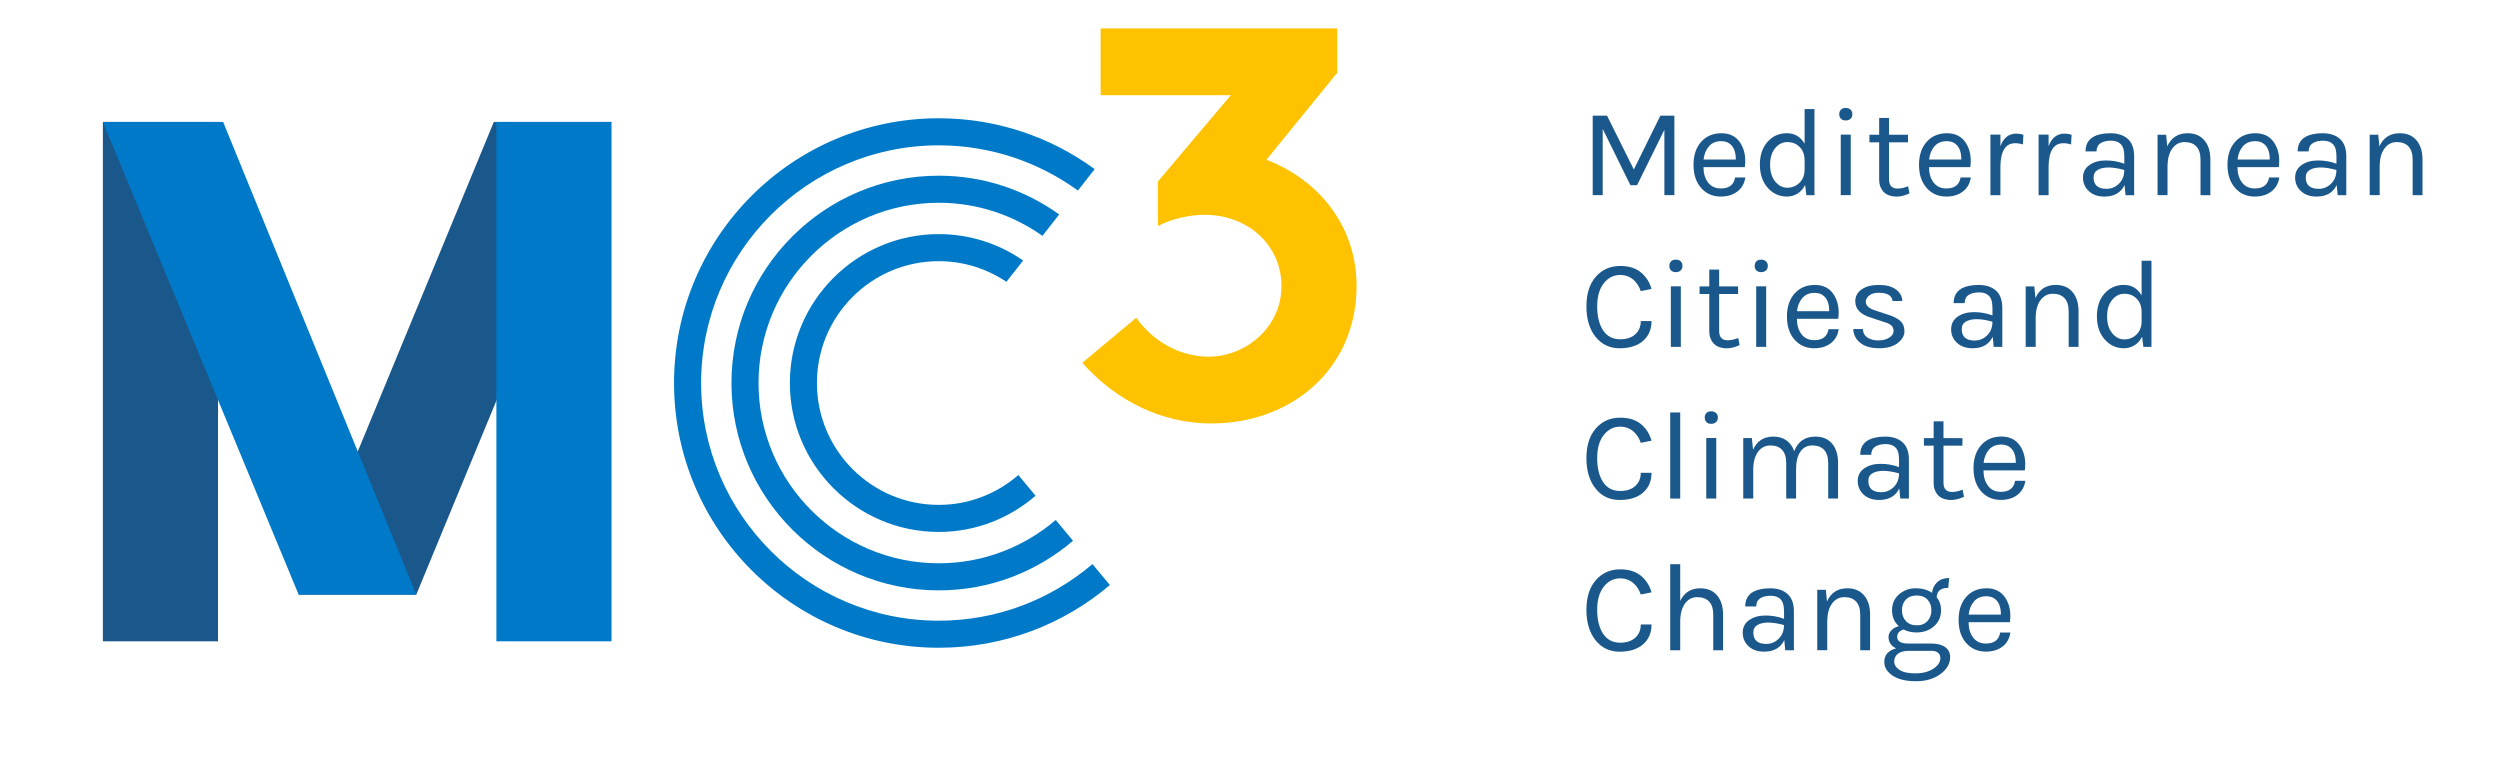
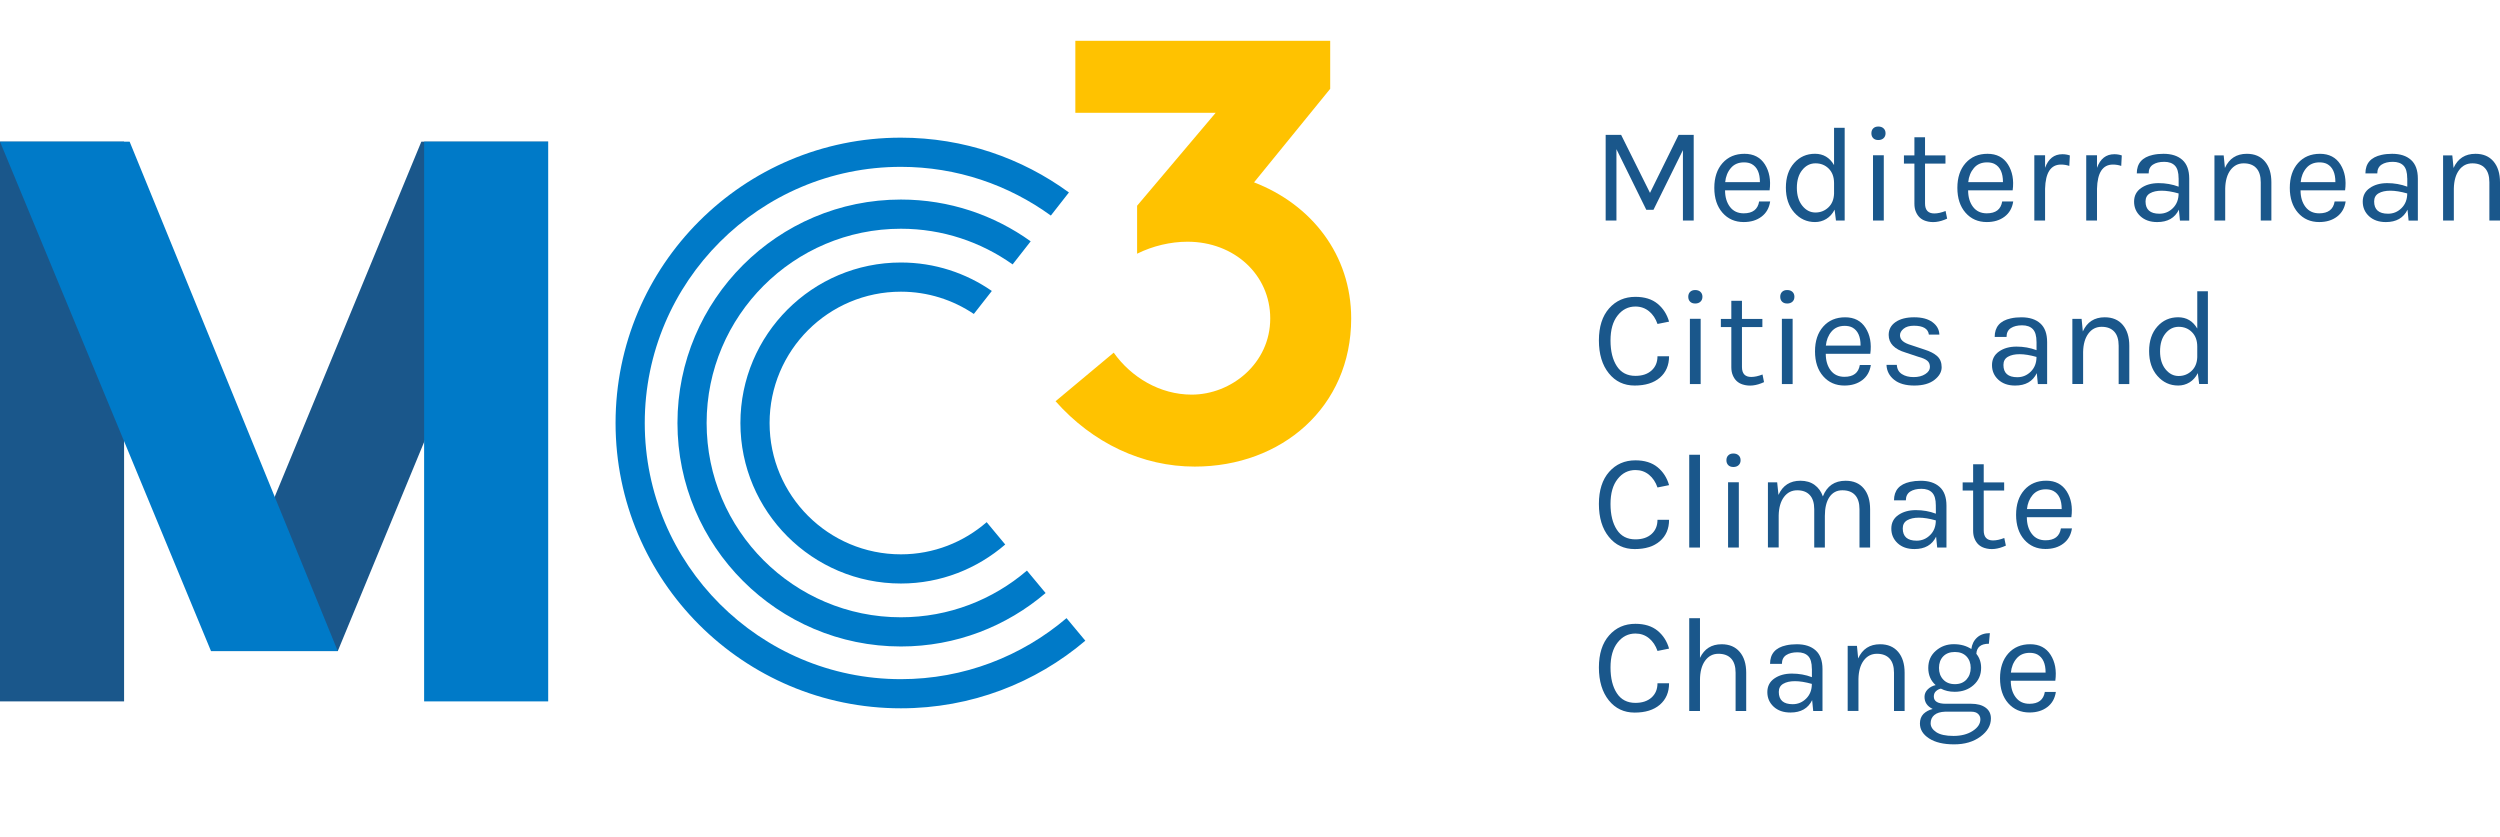
- <svg xmlns="http://www.w3.org/2000/svg" version="1.1" id="Layer_1" x="0px" y="0px" width="264px" height="82px" viewBox="9.5 1 264 82" enable-background="new 9.5 1 264 82" xml:space="preserve">
-   <path fill="none" d="M117.037,51.163c-2.254,1.955-5.183,3.152-8.401,3.152c-7.106,0-12.868-5.762-12.868-12.867  c0-7.107,5.762-12.868,12.868-12.868c2.648,0,5.1,0.809,7.144,2.182l9.318-11.904c-4.618-3.371-10.306-5.369-16.462-5.369  c-15.44,0-27.958,12.517-27.958,27.958c0,15.44,12.518,27.956,27.958,27.956c6.889,0,13.195-2.49,18.069-6.623L117.037,51.163z" />
-   <polygon fill="#1A578B" points="61.648,13.878 74.076,13.878 53.458,63.794 41.037,63.794 " />
-   <rect x="61.919" y="13.878" fill="#007AC8" width="12.157" height="54.844" />
-   <rect x="20.364" y="13.878" fill="#1A578B" width="12.158" height="54.844" />
+ <svg xmlns="http://www.w3.org/2000/svg" version="1.1" id="Layer_1" x="0px" y="0px" width="244.953px" height="82px" viewBox="19.047 0 244.953 82" enable-background="new 19.047 0 244.953 82" xml:space="preserve">
+   <path fill="none" d="M115.721,51.163c-2.254,1.955-5.183,3.151-8.401,3.151c-7.106,0-12.868-5.762-12.868-12.866  c0-7.107,5.762-12.868,12.868-12.868c2.648,0,5.1,0.809,7.144,2.182l9.318-11.904c-4.618-3.371-10.306-5.369-16.462-5.369  c-15.44,0-27.958,12.517-27.958,27.958c0,15.44,12.518,27.956,27.958,27.956c6.889,0,13.195-2.489,18.069-6.623L115.721,51.163z" />
+   <polygon fill="#1A578B" points="60.332,13.878 72.76,13.878 52.142,63.794 39.721,63.794 " />
+   <rect x="60.603" y="13.878" fill="#007AC8" width="12.157" height="54.845" />
+   <rect x="19.047" y="13.878" fill="#1A578B" width="12.158" height="54.845" />
  <g>
-     <polygon fill="#007AC8" points="33.063,13.878 20.364,13.878 41.037,63.794 53.458,63.794  " />
+     <polygon fill="#007AC8" points="31.747,13.878 19.047,13.878 39.721,63.794 52.142,63.794  " />
  </g>
  <g>
    <g>
-       <path fill="#1A578B" d="M179.202,13.213l2.83,5.687l2.803-5.687h1.479v8.396h-1.055v-6.901l-2.884,5.846h-0.706l-2.924-5.94v6.995    h-1.055v-8.396H179.202z" />
-       <path fill="#1A578B" d="M191.216,20.902c0.88,0,1.384-0.386,1.509-1.161h1.082c-0.098,0.641-0.38,1.136-0.848,1.488    c-0.466,0.352-1.047,0.528-1.742,0.528c-0.854,0-1.548-0.304-2.083-0.914c-0.532-0.61-0.8-1.422-0.8-2.437    c0-1.014,0.27-1.823,0.807-2.429c0.539-0.605,1.256-0.907,2.149-0.907s1.562,0.347,2.002,1.04c0.438,0.695,0.593,1.541,0.46,2.537    h-4.365c0,0.659,0.161,1.199,0.48,1.622C190.188,20.69,190.637,20.902,191.216,20.902z M191.99,16.069    c-0.205-0.106-0.456-0.16-0.747-0.16c-0.545,0-0.976,0.185-1.289,0.555c-0.315,0.369-0.501,0.83-0.556,1.381h3.404    C192.805,16.956,192.532,16.363,191.99,16.069z" />
-       <path fill="#1A578B" d="M200.066,16.177V12.52h1.041v9.09h-0.854l-0.134-1.068c-0.203,0.4-0.475,0.702-0.812,0.909    c-0.34,0.205-0.707,0.306-1.106,0.306c-0.812,0-1.488-0.312-2.037-0.935c-0.547-0.622-0.82-1.435-0.82-2.437    c0-1.001,0.271-1.804,0.808-2.41c0.541-0.605,1.222-0.907,2.045-0.907C199.014,15.069,199.639,15.437,200.066,16.177z     M198.251,16.003c-0.517,0-0.95,0.217-1.302,0.654c-0.352,0.436-0.528,1.018-0.528,1.748s0.179,1.315,0.535,1.756    c0.354,0.439,0.783,0.661,1.28,0.661c0.498,0,0.925-0.167,1.275-0.501c0.352-0.333,0.534-0.781,0.555-1.341v-1.041    c0-0.596-0.174-1.068-0.521-1.416C199.199,16.177,198.768,16.003,198.251,16.003z" />
-       <path fill="#1A578B" d="M204.404,13.721c-0.213,0-0.379-0.06-0.5-0.181c-0.121-0.12-0.18-0.28-0.18-0.481    c0-0.2,0.059-0.36,0.18-0.48s0.287-0.181,0.5-0.181c0.215,0,0.385,0.061,0.514,0.181c0.129,0.121,0.193,0.28,0.193,0.48    c0,0.201-0.064,0.362-0.193,0.481S204.618,13.721,204.404,13.721z M203.883,15.215h1.057v6.394h-1.057V15.215z" />
-       <path fill="#1A578B" d="M211.146,21.422c-0.768,0.356-1.465,0.432-2.099,0.227c-0.452-0.142-0.774-0.44-0.961-0.895    c-0.099-0.223-0.146-0.49-0.146-0.801v-3.925h-1.027v-0.801h1.027v-1.775h1.041v1.775h2.002v0.801h-2.002v3.911    c0,0.65,0.303,0.975,0.908,0.975c0.327,0,0.696-0.08,1.105-0.241L211.146,21.422z" />
-       <path fill="#1A578B" d="M215.029,20.902c0.882,0,1.385-0.386,1.51-1.161h1.082c-0.098,0.641-0.38,1.136-0.848,1.488    c-0.467,0.352-1.049,0.528-1.741,0.528c-0.854,0-1.55-0.304-2.083-0.914c-0.534-0.61-0.801-1.422-0.801-2.437    c0-1.014,0.27-1.823,0.808-2.429c0.539-0.605,1.254-0.907,2.149-0.907c0.893,0,1.562,0.347,2,1.04    c0.439,0.695,0.595,1.541,0.461,2.537h-4.364c0,0.659,0.159,1.199,0.479,1.622C214.002,20.69,214.452,20.902,215.029,20.902z     M215.805,16.069c-0.203-0.106-0.455-0.16-0.746-0.16c-0.545,0-0.975,0.185-1.289,0.555c-0.314,0.369-0.502,0.83-0.555,1.381    h3.402C216.617,16.956,216.348,16.363,215.805,16.069z" />
-       <path fill="#1A578B" d="M222.305,16.124c-1.005,0-1.522,0.792-1.562,2.375v3.111h-1.054v-6.394h1.054v1.229    c0.321-0.89,0.887-1.335,1.694-1.335c0.261,0,0.504,0.04,0.734,0.12l-0.053,1.027C222.854,16.167,222.582,16.124,222.305,16.124z" />
-       <path fill="#1A578B" d="M227.393,16.124c-1.006,0-1.523,0.792-1.562,2.375v3.111h-1.055v-6.394h1.055v1.229    c0.32-0.89,0.888-1.335,1.695-1.335c0.26,0,0.502,0.04,0.734,0.12l-0.054,1.027C227.939,16.167,227.667,16.124,227.393,16.124z" />
-       <path fill="#1A578B" d="M233.825,17.472c0-0.579-0.121-0.992-0.361-1.242c-0.239-0.249-0.589-0.374-1.047-0.374    c-0.459,0-0.828,0.091-1.106,0.274c-0.281,0.183-0.42,0.47-0.42,0.861h-1.162c0-0.979,0.523-1.584,1.574-1.815    c0.318-0.072,0.666-0.106,1.04-0.106c0.792,0,1.41,0.2,1.855,0.601c0.444,0.401,0.668,1.01,0.668,1.829v4.112h-0.908l-0.106-1.068    c-0.393,0.811-1.1,1.215-2.123,1.215c-0.686,0-1.232-0.192-1.646-0.573c-0.415-0.382-0.62-0.859-0.62-1.429    c0-0.569,0.228-1.014,0.688-1.334c0.459-0.32,1.029-0.48,1.716-0.48c0.685,0,1.339,0.116,1.961,0.347v-0.818H233.825    L233.825,17.472z M233.825,18.953c-0.634-0.178-1.183-0.268-1.655-0.268c-0.472,0-0.854,0.084-1.146,0.253    c-0.291,0.169-0.44,0.436-0.44,0.801c0,0.801,0.455,1.201,1.36,1.201c0.517,0,0.959-0.185,1.328-0.554    C233.641,20.019,233.825,19.54,233.825,18.953z" />
-       <path fill="#1A578B" d="M238.363,16.457c0.419-0.925,1.136-1.387,2.148-1.387c0.758,0,1.346,0.249,1.77,0.748    c0.423,0.499,0.634,1.179,0.634,2.042v3.75h-1.041v-3.75c0-0.615-0.146-1.078-0.435-1.389c-0.289-0.312-0.698-0.467-1.232-0.467    s-0.966,0.217-1.295,0.654c-0.329,0.436-0.503,1.04-0.521,1.815v3.136h-1.054v-6.381h0.906L238.363,16.457z" />
-       <path fill="#1A578B" d="M247.604,20.902c0.881,0,1.383-0.386,1.51-1.161h1.08c-0.098,0.641-0.381,1.136-0.848,1.488    s-1.047,0.528-1.742,0.528c-0.854,0-1.549-0.304-2.082-0.914c-0.533-0.61-0.801-1.422-0.801-2.437    c0-1.014,0.271-1.823,0.807-2.429c0.541-0.605,1.256-0.907,2.149-0.907s1.562,0.347,2.003,1.04    c0.438,0.695,0.592,1.541,0.459,2.537h-4.365c0,0.659,0.16,1.199,0.481,1.622C246.573,20.69,247.023,20.902,247.604,20.902z     M248.377,16.069c-0.205-0.106-0.455-0.16-0.748-0.16c-0.544,0-0.975,0.185-1.288,0.555c-0.315,0.369-0.502,0.83-0.554,1.381h3.4    C249.189,16.956,248.918,16.363,248.377,16.069z" />
-       <path fill="#1A578B" d="M256.227,17.472c0-0.579-0.121-0.992-0.361-1.242c-0.239-0.249-0.588-0.374-1.047-0.374    s-0.826,0.091-1.106,0.274c-0.278,0.183-0.421,0.47-0.421,0.861h-1.162c0-0.979,0.525-1.584,1.576-1.815    c0.316-0.072,0.666-0.106,1.039-0.106c0.794,0,1.41,0.2,1.855,0.601c0.445,0.401,0.668,1.01,0.668,1.829v4.112h-0.908    l-0.105-1.068c-0.395,0.811-1.102,1.215-2.122,1.215c-0.688,0-1.233-0.192-1.649-0.573c-0.412-0.382-0.618-0.859-0.618-1.429    c0-0.569,0.228-1.014,0.688-1.334c0.459-0.32,1.028-0.48,1.715-0.48s1.338,0.116,1.961,0.347v-0.818H256.227z M256.227,18.953    c-0.633-0.178-1.184-0.268-1.656-0.268c-0.471,0-0.854,0.084-1.146,0.253s-0.44,0.436-0.44,0.801c0,0.801,0.455,1.201,1.363,1.201    c0.514,0,0.957-0.185,1.326-0.554C256.041,20.019,256.227,19.54,256.227,18.953z" />
-       <path fill="#1A578B" d="M260.766,16.457c0.418-0.925,1.135-1.387,2.148-1.387c0.757,0,1.345,0.249,1.768,0.748    c0.422,0.499,0.635,1.179,0.635,2.042v3.75h-1.041v-3.75c0-0.615-0.145-1.078-0.434-1.389c-0.289-0.312-0.699-0.467-1.232-0.467    c-0.534,0-0.969,0.217-1.295,0.654c-0.33,0.436-0.504,1.04-0.521,1.815v3.136h-1.054v-6.381h0.904L260.766,16.457z" />
+       <path fill="#1A578B" d="M177.886,13.213l2.83,5.687l2.803-5.687h1.479v8.396h-1.056v-6.901l-2.884,5.846h-0.706l-2.924-5.94v6.995    h-1.056v-8.396H177.886z" />
+       <path fill="#1A578B" d="M189.899,20.902c0.88,0,1.384-0.386,1.509-1.161h1.082c-0.098,0.641-0.38,1.136-0.848,1.488    c-0.466,0.352-1.047,0.528-1.742,0.528c-0.854,0-1.548-0.304-2.083-0.914c-0.532-0.61-0.8-1.422-0.8-2.437    c0-1.014,0.27-1.823,0.807-2.429c0.539-0.605,1.256-0.907,2.149-0.907s1.562,0.347,2.002,1.04c0.438,0.695,0.593,1.541,0.46,2.537    h-4.365c0,0.659,0.161,1.199,0.48,1.622C188.871,20.69,189.32,20.902,189.899,20.902z M190.674,16.069    c-0.205-0.106-0.456-0.16-0.747-0.16c-0.545,0-0.976,0.185-1.289,0.555c-0.315,0.369-0.501,0.83-0.556,1.381h3.404    C191.488,16.956,191.216,16.363,190.674,16.069z" />
+       <path fill="#1A578B" d="M198.75,16.177V12.52h1.041v9.09h-0.854l-0.134-1.068c-0.203,0.4-0.475,0.702-0.812,0.909    c-0.34,0.205-0.707,0.306-1.105,0.306c-0.812,0-1.488-0.312-2.037-0.935c-0.547-0.622-0.82-1.435-0.82-2.438    c0-1.001,0.271-1.804,0.809-2.41c0.541-0.605,1.222-0.907,2.045-0.907C197.697,15.069,198.322,15.437,198.75,16.177z     M196.935,16.003c-0.517,0-0.95,0.217-1.302,0.654c-0.352,0.436-0.528,1.018-0.528,1.748c0,0.729,0.179,1.314,0.535,1.756    c0.354,0.439,0.783,0.661,1.28,0.661c0.498,0,0.925-0.167,1.275-0.501c0.352-0.333,0.533-0.781,0.555-1.341v-1.041    c0-0.596-0.174-1.068-0.521-1.416C197.883,16.177,197.451,16.003,196.935,16.003z" />
+       <path fill="#1A578B" d="M203.088,13.721c-0.213,0-0.379-0.06-0.5-0.181c-0.121-0.12-0.18-0.28-0.18-0.481    c0-0.2,0.059-0.36,0.18-0.48s0.287-0.181,0.5-0.181c0.215,0,0.385,0.061,0.514,0.181c0.129,0.121,0.193,0.28,0.193,0.48    c0,0.201-0.064,0.362-0.193,0.481S203.302,13.721,203.088,13.721z M202.566,15.215h1.057v6.394h-1.057V15.215z" />
+       <path fill="#1A578B" d="M209.83,21.422c-0.769,0.356-1.465,0.432-2.1,0.227c-0.451-0.142-0.773-0.44-0.961-0.895    c-0.1-0.223-0.146-0.49-0.146-0.801v-3.925h-1.026v-0.801h1.026v-1.775h1.041v1.775h2.002v0.801h-2.002v3.911    c0,0.65,0.304,0.975,0.908,0.975c0.327,0,0.696-0.08,1.105-0.241L209.83,21.422z" />
+       <path fill="#1A578B" d="M213.713,20.902c0.882,0,1.385-0.386,1.51-1.161h1.082c-0.098,0.641-0.38,1.136-0.848,1.488    c-0.467,0.352-1.049,0.528-1.741,0.528c-0.854,0-1.55-0.304-2.083-0.914c-0.534-0.61-0.801-1.422-0.801-2.437    c0-1.014,0.27-1.823,0.808-2.429c0.539-0.605,1.254-0.907,2.149-0.907c0.893,0,1.562,0.347,2,1.04    c0.438,0.695,0.595,1.541,0.461,2.537h-4.364c0,0.659,0.159,1.199,0.479,1.622C212.686,20.69,213.136,20.902,213.713,20.902z     M214.488,16.069c-0.203-0.106-0.455-0.16-0.746-0.16c-0.545,0-0.975,0.185-1.289,0.555c-0.313,0.369-0.502,0.83-0.555,1.381    h3.402C215.301,16.956,215.031,16.363,214.488,16.069z" />
+       <path fill="#1A578B" d="M220.988,16.124c-1.005,0-1.521,0.792-1.562,2.375v3.111h-1.054v-6.394h1.054v1.229    c0.321-0.89,0.887-1.335,1.694-1.335c0.261,0,0.504,0.04,0.733,0.12l-0.053,1.027C221.537,16.167,221.266,16.124,220.988,16.124z" />
+       <path fill="#1A578B" d="M226.076,16.124c-1.006,0-1.522,0.792-1.562,2.375v3.111h-1.056v-6.394h1.056v1.229    c0.319-0.89,0.888-1.335,1.694-1.335c0.261,0,0.502,0.04,0.734,0.12l-0.054,1.027C226.623,16.167,226.351,16.124,226.076,16.124z" />
+       <path fill="#1A578B" d="M232.509,17.472c0-0.579-0.121-0.992-0.361-1.242c-0.239-0.249-0.589-0.374-1.047-0.374    c-0.459,0-0.828,0.091-1.106,0.274c-0.281,0.183-0.42,0.47-0.42,0.861h-1.162c0-0.979,0.523-1.584,1.574-1.815    c0.318-0.072,0.666-0.106,1.04-0.106c0.792,0,1.41,0.2,1.855,0.601c0.444,0.401,0.668,1.01,0.668,1.829v4.112h-0.908l-0.106-1.068    c-0.393,0.811-1.1,1.215-2.123,1.215c-0.686,0-1.231-0.192-1.646-0.573c-0.415-0.382-0.62-0.859-0.62-1.429    c0-0.569,0.229-1.014,0.688-1.334c0.459-0.32,1.029-0.48,1.717-0.48c0.685,0,1.339,0.116,1.961,0.347v-0.818H232.509    L232.509,17.472z M232.509,18.953c-0.634-0.178-1.183-0.268-1.655-0.268c-0.472,0-0.854,0.084-1.146,0.253    c-0.291,0.169-0.439,0.436-0.439,0.801c0,0.801,0.455,1.201,1.359,1.201c0.518,0,0.959-0.185,1.328-0.554    C232.324,20.019,232.509,19.54,232.509,18.953z" />
+       <path fill="#1A578B" d="M237.047,16.457c0.419-0.925,1.136-1.387,2.148-1.387c0.758,0,1.346,0.249,1.77,0.748    c0.423,0.499,0.634,1.179,0.634,2.042v3.75h-1.041v-3.75c0-0.615-0.146-1.078-0.435-1.389c-0.289-0.312-0.698-0.467-1.232-0.467    s-0.966,0.217-1.295,0.654c-0.329,0.436-0.503,1.04-0.521,1.815v3.136h-1.054v-6.381h0.906L237.047,16.457z" />
+       <path fill="#1A578B" d="M246.287,20.902c0.881,0,1.383-0.386,1.51-1.161h1.08c-0.098,0.641-0.381,1.136-0.848,1.488    s-1.047,0.528-1.742,0.528c-0.854,0-1.549-0.304-2.082-0.914c-0.533-0.61-0.801-1.422-0.801-2.437    c0-1.014,0.271-1.823,0.807-2.429c0.541-0.605,1.257-0.907,2.149-0.907c0.894,0,1.562,0.347,2.003,1.04    c0.438,0.695,0.592,1.541,0.459,2.537h-4.365c0,0.659,0.16,1.199,0.481,1.622C245.257,20.69,245.707,20.902,246.287,20.902z     M247.061,16.069c-0.205-0.106-0.455-0.16-0.748-0.16c-0.544,0-0.975,0.185-1.288,0.555c-0.315,0.369-0.502,0.83-0.554,1.381h3.4    C247.873,16.956,247.602,16.363,247.061,16.069z" />
+       <path fill="#1A578B" d="M254.91,17.472c0-0.579-0.121-0.992-0.36-1.242c-0.239-0.249-0.589-0.374-1.048-0.374    s-0.825,0.091-1.105,0.274c-0.277,0.183-0.421,0.47-0.421,0.861h-1.162c0-0.979,0.524-1.584,1.576-1.815    c0.315-0.072,0.666-0.106,1.039-0.106c0.794,0,1.409,0.2,1.854,0.601c0.445,0.401,0.668,1.01,0.668,1.829v4.112h-0.908    l-0.104-1.068c-0.396,0.811-1.103,1.215-2.122,1.215c-0.688,0-1.232-0.192-1.648-0.573c-0.412-0.382-0.618-0.859-0.618-1.429    c0-0.569,0.228-1.014,0.688-1.334c0.459-0.32,1.027-0.48,1.715-0.48c0.687,0,1.338,0.116,1.961,0.347v-0.818H254.91z     M254.91,18.953c-0.633-0.178-1.184-0.268-1.656-0.268c-0.471,0-0.854,0.084-1.146,0.253s-0.44,0.436-0.44,0.801    c0,0.801,0.455,1.201,1.363,1.201c0.514,0,0.957-0.185,1.326-0.554C254.725,20.019,254.91,19.54,254.91,18.953z" />
+       <path fill="#1A578B" d="M259.449,16.457c0.418-0.925,1.135-1.387,2.148-1.387c0.757,0,1.345,0.249,1.768,0.748    c0.422,0.499,0.635,1.179,0.635,2.042v3.75h-1.041v-3.75c0-0.615-0.145-1.078-0.434-1.389c-0.289-0.312-0.699-0.467-1.232-0.467    s-0.969,0.217-1.295,0.654c-0.33,0.436-0.504,1.04-0.521,1.815v3.136h-1.054v-6.381h0.904L259.449,16.457z" />
    </g>
    <g>
-       <path fill="#1A578B" d="M180.604,29.085c0.897,0,1.621,0.225,2.17,0.675c0.547,0.45,0.922,1.035,1.127,1.755l-1.133,0.227    c-0.179-0.525-0.457-0.94-0.834-1.248c-0.381-0.307-0.82-0.46-1.328-0.46c-0.703,0-1.287,0.294-1.748,0.88    c-0.465,0.587-0.695,1.404-0.695,2.45c0,1.046,0.208,1.884,0.621,2.516c0.412,0.632,1.021,0.948,1.82,0.948    c0.668,0,1.193-0.176,1.582-0.528c0.389-0.351,0.58-0.815,0.58-1.394h1.135c0,0.88-0.301,1.58-0.899,2.096    s-1.424,0.774-2.472,0.774c-1.047,0-1.891-0.401-2.534-1.202c-0.646-0.8-0.97-1.874-0.97-3.217c0-1.343,0.336-2.392,1.002-3.144    S179.555,29.085,180.604,29.085z" />
-       <path fill="#1A578B" d="M186.465,29.739c-0.215,0-0.382-0.06-0.502-0.18c-0.12-0.121-0.181-0.28-0.181-0.481    c0-0.2,0.061-0.361,0.181-0.48c0.12-0.121,0.287-0.18,0.502-0.18c0.213,0,0.385,0.06,0.512,0.18c0.129,0.12,0.194,0.28,0.194,0.48    c0,0.2-0.065,0.361-0.194,0.481C186.85,29.679,186.677,29.739,186.465,29.739z M185.941,31.234h1.055v6.395h-1.055V31.234z" />
-       <path fill="#1A578B" d="M193.205,37.442c-0.766,0.356-1.465,0.432-2.098,0.227c-0.453-0.143-0.773-0.441-0.961-0.895    C190.05,36.552,190,36.285,190,35.973v-3.925h-1.025v-0.801H190v-1.776h1.042v1.776h2.001v0.801h-2.001v3.911    c0,0.65,0.304,0.975,0.907,0.975c0.328,0,0.699-0.081,1.107-0.241L193.205,37.442z" />
-       <path fill="#1A578B" d="M195.475,29.739c-0.213,0-0.379-0.06-0.5-0.18c-0.121-0.121-0.182-0.28-0.182-0.481    c0-0.2,0.061-0.361,0.182-0.48c0.121-0.121,0.287-0.18,0.5-0.18c0.215,0,0.385,0.06,0.515,0.18c0.129,0.12,0.192,0.28,0.192,0.48    c0,0.2-0.063,0.361-0.192,0.481C195.857,29.679,195.688,29.739,195.475,29.739z M194.954,31.234h1.054v6.395h-1.054V31.234z" />
-       <path fill="#1A578B" d="M201.082,36.921c0.881,0,1.383-0.387,1.509-1.161h1.08c-0.097,0.641-0.378,1.136-0.846,1.488    s-1.048,0.528-1.743,0.528c-0.854,0-1.548-0.305-2.082-0.914c-0.534-0.61-0.8-1.422-0.8-2.436c0-1.014,0.269-1.824,0.807-2.43    c0.538-0.605,1.255-0.907,2.147-0.907c0.896,0,1.562,0.347,2.003,1.041c0.44,0.694,0.595,1.54,0.46,2.537h-4.363    c0,0.658,0.159,1.198,0.479,1.621C200.053,36.709,200.504,36.921,201.082,36.921z M201.855,32.088    c-0.207-0.107-0.457-0.16-0.748-0.16c-0.545,0-0.976,0.187-1.289,0.555c-0.315,0.37-0.5,0.83-0.555,1.382h3.401    C202.669,32.975,202.396,32.382,201.855,32.088z" />
-       <path fill="#1A578B" d="M206.094,31.555c0.45-0.311,1.059-0.467,1.821-0.467c0.767,0,1.364,0.16,1.797,0.48    c0.433,0.321,0.655,0.726,0.674,1.215h-1.028c-0.078-0.579-0.567-0.868-1.469-0.868c-0.437,0-0.771,0.098-1.008,0.294    c-0.236,0.195-0.354,0.407-0.354,0.634c0,0.227,0.088,0.417,0.266,0.574c0.178,0.156,0.462,0.292,0.854,0.407l1.281,0.427    c0.543,0.169,0.961,0.386,1.249,0.648c0.288,0.263,0.433,0.624,0.433,1.082s-0.233,0.871-0.707,1.241    c-0.471,0.369-1.131,0.554-1.976,0.554s-1.505-0.189-1.976-0.567c-0.471-0.377-0.723-0.866-0.747-1.461h1.014    c0.019,0.4,0.181,0.7,0.488,0.901c0.308,0.2,0.69,0.299,1.153,0.299s0.845-0.097,1.146-0.294c0.305-0.195,0.456-0.429,0.456-0.7    s-0.091-0.478-0.271-0.62c-0.176-0.142-0.467-0.268-0.864-0.374l-1.242-0.413c-1.11-0.329-1.667-0.908-1.667-1.736    C205.42,32.285,205.645,31.866,206.094,31.555z" />
-       <path fill="#1A578B" d="M219.902,33.491c0-0.579-0.12-0.992-0.36-1.242c-0.239-0.249-0.59-0.374-1.049-0.374    c-0.457,0-0.827,0.091-1.106,0.274s-0.42,0.47-0.42,0.861h-1.162c0-0.979,0.525-1.585,1.574-1.814    c0.32-0.072,0.667-0.107,1.041-0.107c0.792,0,1.412,0.201,1.857,0.601s0.666,1.01,0.666,1.829v4.112h-0.908l-0.105-1.069    c-0.393,0.811-1.1,1.215-2.123,1.215c-0.687,0-1.232-0.192-1.647-0.574c-0.414-0.382-0.62-0.859-0.62-1.428    s0.229-1.014,0.688-1.334c0.459-0.321,1.029-0.48,1.715-0.48c0.687,0,1.341,0.116,1.961,0.348V33.491L219.902,33.491z     M219.902,34.972c-0.631-0.178-1.185-0.268-1.655-0.268c-0.472,0-0.854,0.085-1.147,0.254c-0.295,0.169-0.439,0.436-0.439,0.801    c0,0.8,0.453,1.201,1.361,1.201c0.517,0,0.959-0.186,1.326-0.554C219.719,36.038,219.902,35.559,219.902,34.972z" />
-       <path fill="#1A578B" d="M224.441,32.476c0.416-0.925,1.134-1.388,2.146-1.388c0.758,0,1.346,0.25,1.77,0.748    c0.422,0.498,0.636,1.179,0.636,2.042v3.751h-1.042v-3.751c0-0.614-0.146-1.078-0.436-1.389c-0.289-0.312-0.699-0.468-1.231-0.468    c-0.535,0-0.968,0.218-1.294,0.654c-0.33,0.437-0.506,1.041-0.522,1.816v3.136h-1.054v-6.381h0.906L224.441,32.476z" />
-       <path fill="#1A578B" d="M235.654,32.194v-3.657h1.041v9.091h-0.854l-0.134-1.069c-0.205,0.401-0.477,0.703-0.812,0.909    c-0.34,0.205-0.707,0.307-1.108,0.307c-0.81,0-1.487-0.312-2.035-0.935s-0.819-1.436-0.819-2.437s0.268-1.804,0.807-2.409    s1.22-0.908,2.043-0.908C234.602,31.087,235.227,31.457,235.654,32.194z M233.839,32.021c-0.517,0-0.95,0.218-1.302,0.654    c-0.354,0.437-0.528,1.019-0.528,1.749s0.179,1.314,0.535,1.756c0.356,0.439,0.783,0.661,1.281,0.661    c0.497,0,0.923-0.167,1.274-0.501c0.353-0.333,0.534-0.781,0.555-1.341v-1.041c0-0.596-0.174-1.068-0.521-1.415    C234.786,32.194,234.354,32.021,233.839,32.021z" />
+       <path fill="#1A578B" d="M179.287,29.085c0.897,0,1.621,0.225,2.17,0.675c0.547,0.45,0.922,1.035,1.127,1.755l-1.133,0.227    c-0.179-0.525-0.457-0.94-0.834-1.248c-0.381-0.307-0.82-0.46-1.328-0.46c-0.703,0-1.287,0.294-1.748,0.88    c-0.465,0.587-0.694,1.404-0.694,2.45c0,1.046,0.208,1.884,0.621,2.516c0.411,0.632,1.021,0.948,1.819,0.948    c0.668,0,1.193-0.176,1.582-0.528c0.39-0.351,0.58-0.815,0.58-1.394h1.135c0,0.88-0.301,1.58-0.898,2.096    s-1.424,0.774-2.473,0.774c-1.047,0-1.891-0.401-2.533-1.202c-0.646-0.8-0.971-1.874-0.971-3.217c0-1.343,0.336-2.392,1.002-3.144    S178.238,29.085,179.287,29.085z" />
+       <path fill="#1A578B" d="M185.148,29.739c-0.215,0-0.382-0.06-0.502-0.18c-0.12-0.121-0.181-0.28-0.181-0.481    c0-0.2,0.061-0.361,0.181-0.48c0.12-0.121,0.287-0.18,0.502-0.18c0.213,0,0.385,0.06,0.512,0.18c0.129,0.12,0.194,0.28,0.194,0.48    c0,0.2-0.065,0.361-0.194,0.481C185.533,29.679,185.36,29.739,185.148,29.739z M184.625,31.234h1.055v6.395h-1.055V31.234z" />
+       <path fill="#1A578B" d="M191.889,37.442c-0.766,0.356-1.465,0.432-2.098,0.227c-0.453-0.143-0.773-0.441-0.961-0.895    c-0.097-0.222-0.146-0.489-0.146-0.801v-3.925h-1.025v-0.801h1.025v-1.776h1.042v1.776h2.001v0.801h-2.001v3.911    c0,0.65,0.304,0.975,0.907,0.975c0.328,0,0.699-0.081,1.107-0.241L191.889,37.442z" />
+       <path fill="#1A578B" d="M194.158,29.739c-0.213,0-0.379-0.06-0.5-0.18c-0.121-0.121-0.182-0.28-0.182-0.481    c0-0.2,0.061-0.361,0.182-0.48c0.121-0.121,0.287-0.18,0.5-0.18c0.215,0,0.385,0.06,0.516,0.18c0.129,0.12,0.191,0.28,0.191,0.48    c0,0.2-0.062,0.361-0.191,0.481C194.541,29.679,194.371,29.739,194.158,29.739z M193.638,31.234h1.054v6.395h-1.054V31.234z" />
+       <path fill="#1A578B" d="M199.766,36.921c0.881,0,1.383-0.387,1.509-1.161h1.08c-0.097,0.641-0.378,1.136-0.846,1.488    s-1.048,0.528-1.743,0.528c-0.854,0-1.548-0.305-2.082-0.914c-0.534-0.61-0.8-1.422-0.8-2.436c0-1.014,0.269-1.824,0.807-2.43    c0.538-0.605,1.255-0.907,2.147-0.907c0.896,0,1.562,0.347,2.003,1.041c0.44,0.694,0.595,1.54,0.46,2.537h-4.363    c0,0.658,0.159,1.198,0.479,1.621C198.736,36.709,199.188,36.921,199.766,36.921z M200.539,32.088    c-0.207-0.107-0.457-0.16-0.748-0.16c-0.545,0-0.977,0.188-1.289,0.555c-0.315,0.37-0.5,0.83-0.555,1.382h3.4    C201.353,32.975,201.08,32.382,200.539,32.088z" />
+       <path fill="#1A578B" d="M204.777,31.555c0.45-0.311,1.059-0.467,1.821-0.467c0.767,0,1.364,0.16,1.797,0.48    c0.433,0.321,0.655,0.726,0.674,1.215h-1.028c-0.078-0.579-0.566-0.868-1.469-0.868c-0.437,0-0.771,0.098-1.008,0.294    c-0.236,0.195-0.354,0.407-0.354,0.634c0,0.227,0.088,0.417,0.266,0.574c0.178,0.156,0.462,0.292,0.854,0.407l1.281,0.427    c0.543,0.169,0.961,0.386,1.249,0.648c0.288,0.263,0.433,0.624,0.433,1.082s-0.232,0.871-0.707,1.241    c-0.471,0.369-1.131,0.554-1.976,0.554s-1.505-0.189-1.976-0.567c-0.471-0.377-0.723-0.866-0.747-1.461h1.014    c0.019,0.4,0.181,0.7,0.488,0.901c0.308,0.2,0.69,0.299,1.153,0.299s0.845-0.097,1.146-0.294c0.306-0.195,0.456-0.429,0.456-0.7    s-0.091-0.478-0.271-0.62c-0.176-0.142-0.467-0.268-0.863-0.374l-1.242-0.413c-1.109-0.329-1.667-0.908-1.667-1.736    C204.104,32.285,204.328,31.866,204.777,31.555z" />
+       <path fill="#1A578B" d="M218.586,33.491c0-0.579-0.12-0.992-0.36-1.242c-0.239-0.249-0.59-0.374-1.049-0.374    c-0.457,0-0.827,0.091-1.106,0.274s-0.42,0.47-0.42,0.861h-1.162c0-0.979,0.525-1.585,1.574-1.814    c0.32-0.072,0.667-0.107,1.041-0.107c0.792,0,1.412,0.201,1.857,0.601s0.666,1.01,0.666,1.829v4.112h-0.908l-0.105-1.069    c-0.393,0.811-1.1,1.215-2.123,1.215c-0.687,0-1.231-0.192-1.646-0.574c-0.414-0.382-0.62-0.859-0.62-1.428    s0.229-1.014,0.688-1.334c0.459-0.321,1.028-0.48,1.715-0.48s1.341,0.116,1.961,0.348v-0.818H218.586z M218.586,34.972    c-0.631-0.178-1.186-0.268-1.655-0.268c-0.472,0-0.854,0.085-1.147,0.254c-0.295,0.169-0.438,0.436-0.438,0.801    c0,0.8,0.452,1.201,1.36,1.201c0.518,0,0.959-0.186,1.326-0.554C218.402,36.038,218.586,35.559,218.586,34.972z" />
+       <path fill="#1A578B" d="M223.125,32.476c0.416-0.925,1.134-1.388,2.146-1.388c0.759,0,1.347,0.25,1.771,0.748    c0.422,0.498,0.636,1.179,0.636,2.042v3.751h-1.042v-3.751c0-0.614-0.146-1.078-0.436-1.389c-0.289-0.312-0.699-0.468-1.231-0.468    c-0.535,0-0.968,0.218-1.294,0.654c-0.33,0.437-0.506,1.041-0.522,1.816v3.136h-1.054v-6.381h0.906L223.125,32.476z" />
+       <path fill="#1A578B" d="M234.338,32.194v-3.657h1.041v9.091h-0.854l-0.134-1.069c-0.205,0.401-0.477,0.703-0.812,0.909    c-0.34,0.205-0.707,0.307-1.107,0.307c-0.811,0-1.487-0.312-2.035-0.935s-0.818-1.436-0.818-2.437s0.268-1.804,0.807-2.409    s1.22-0.908,2.043-0.908C233.285,31.087,233.91,31.457,234.338,32.194z M232.522,32.021c-0.517,0-0.95,0.218-1.302,0.654    c-0.354,0.437-0.528,1.019-0.528,1.749s0.179,1.314,0.535,1.756c0.356,0.439,0.783,0.661,1.281,0.661    c0.497,0,0.923-0.167,1.274-0.501c0.353-0.333,0.533-0.781,0.555-1.341v-1.041c0-0.596-0.174-1.068-0.521-1.415    C233.47,32.194,233.037,32.021,232.522,32.021z" />
    </g>
    <g>
-       <path fill="#1A578B" d="M180.604,45.104c0.897,0,1.621,0.225,2.17,0.674c0.547,0.449,0.922,1.035,1.127,1.756l-1.133,0.229    c-0.179-0.525-0.457-0.939-0.834-1.25c-0.381-0.307-0.82-0.459-1.328-0.459c-0.703,0-1.287,0.293-1.748,0.883    c-0.465,0.586-0.695,1.402-0.695,2.447c0,1.047,0.208,1.887,0.621,2.518c0.412,0.634,1.021,0.945,1.82,0.945    c0.668,0,1.193-0.174,1.582-0.524c0.389-0.354,0.58-0.815,0.58-1.396h1.135c0,0.882-0.301,1.58-0.899,2.097    c-0.601,0.519-1.424,0.774-2.472,0.774c-1.047,0-1.891-0.399-2.534-1.202c-0.646-0.801-0.97-1.871-0.97-3.217    c0-1.343,0.336-2.391,1.002-3.145S179.555,45.104,180.604,45.104z" />
-       <path fill="#1A578B" d="M185.876,44.556h1.054v9.092h-1.054V44.556z" />
-       <path fill="#1A578B" d="M190.202,45.757c-0.214,0-0.382-0.061-0.501-0.181c-0.121-0.12-0.182-0.279-0.182-0.481    c0-0.199,0.061-0.361,0.182-0.479c0.119-0.12,0.287-0.182,0.501-0.182s0.384,0.062,0.512,0.182    c0.129,0.119,0.194,0.279,0.194,0.479c0,0.201-0.065,0.361-0.194,0.481C190.586,45.696,190.416,45.757,190.202,45.757z     M189.682,47.252h1.055v6.396h-1.055V47.252z" />
-       <path fill="#1A578B" d="M194.62,48.494c0.418-0.927,1.135-1.39,2.147-1.39c0.553,0,1.016,0.136,1.39,0.408    c0.372,0.271,0.646,0.646,0.813,1.129c0.399-1.023,1.143-1.535,2.229-1.535c0.765,0,1.355,0.248,1.773,0.748    c0.418,0.496,0.627,1.179,0.627,2.041v3.752h-1.041v-3.752c0-0.611-0.145-1.076-0.434-1.389s-0.705-0.467-1.248-0.467    c-0.544,0-0.963,0.225-1.264,0.668c-0.297,0.443-0.446,1.059-0.446,1.842v3.098h-1.041v-3.75c0-0.613-0.146-1.078-0.435-1.389    c-0.289-0.312-0.699-0.468-1.233-0.468c-0.533,0-0.965,0.217-1.294,0.651c-0.329,0.438-0.503,1.041-0.521,1.814v3.139h-1.054    v-6.381h0.907L194.62,48.494z" />
-       <path fill="#1A578B" d="M210.037,49.508c0-0.577-0.119-0.991-0.361-1.241c-0.238-0.248-0.588-0.373-1.046-0.373    c-0.459,0-0.828,0.092-1.108,0.273c-0.278,0.182-0.42,0.469-0.42,0.859h-1.162c0-0.979,0.525-1.582,1.576-1.813    c0.318-0.071,0.666-0.108,1.039-0.108c0.795,0,1.41,0.201,1.857,0.604c0.445,0.399,0.668,1.011,0.668,1.828v4.11h-0.909    l-0.106-1.066c-0.393,0.811-1.1,1.215-2.121,1.215c-0.688,0-1.234-0.189-1.649-0.572c-0.412-0.384-0.619-0.857-0.619-1.429    s0.229-1.017,0.688-1.335s1.031-0.479,1.716-0.479c0.687,0,1.339,0.113,1.961,0.348L210.037,49.508L210.037,49.508z     M210.037,50.989c-0.631-0.178-1.182-0.266-1.654-0.266c-0.472,0-0.854,0.084-1.148,0.252c-0.293,0.17-0.438,0.438-0.438,0.801    c0,0.802,0.454,1.201,1.362,1.201c0.515,0,0.958-0.186,1.326-0.556C209.854,52.056,210.037,51.577,210.037,50.989z" />
-       <path fill="#1A578B" d="M216.9,53.46c-0.769,0.355-1.467,0.432-2.1,0.227c-0.453-0.142-0.773-0.438-0.961-0.895    c-0.099-0.223-0.146-0.488-0.146-0.801v-3.926h-1.026v-0.801h1.026v-1.773h1.039v1.773h2.002v0.801h-2.002v3.912    c0,0.648,0.306,0.975,0.908,0.975c0.33,0,0.699-0.079,1.107-0.239L216.9,53.46z" />
-       <path fill="#1A578B" d="M220.784,52.938c0.881,0,1.384-0.39,1.509-1.162h1.082c-0.098,0.643-0.38,1.138-0.848,1.488    c-0.467,0.354-1.049,0.526-1.742,0.526c-0.854,0-1.549-0.306-2.083-0.914c-0.533-0.608-0.8-1.423-0.8-2.437    c0-1.016,0.27-1.823,0.807-2.432c0.539-0.604,1.255-0.908,2.148-0.908c0.895,0,1.562,0.351,2.002,1.043    c0.439,0.693,0.596,1.539,0.459,2.535h-4.362c0,0.658,0.159,1.198,0.479,1.621C219.756,52.728,220.206,52.938,220.784,52.938z     M221.559,48.106c-0.205-0.106-0.453-0.162-0.748-0.162c-0.543,0-0.972,0.187-1.287,0.555c-0.313,0.369-0.5,0.83-0.556,1.382    h3.403C222.372,48.992,222.102,48.399,221.559,48.106z" />
+       <path fill="#1A578B" d="M179.287,45.104c0.897,0,1.621,0.226,2.17,0.674c0.547,0.449,0.922,1.035,1.127,1.757l-1.133,0.229    c-0.179-0.525-0.457-0.939-0.834-1.25c-0.381-0.308-0.82-0.459-1.328-0.459c-0.703,0-1.287,0.293-1.748,0.883    c-0.465,0.586-0.694,1.401-0.694,2.446c0,1.048,0.208,1.888,0.621,2.519c0.411,0.634,1.021,0.945,1.819,0.945    c0.668,0,1.193-0.175,1.582-0.524c0.39-0.354,0.58-0.815,0.58-1.396h1.135c0,0.882-0.301,1.58-0.898,2.097    c-0.602,0.52-1.424,0.774-2.473,0.774c-1.047,0-1.891-0.399-2.533-1.202c-0.646-0.801-0.971-1.871-0.971-3.217    c0-1.343,0.336-2.391,1.002-3.145S178.238,45.104,179.287,45.104z" />
+       <path fill="#1A578B" d="M184.56,44.557h1.054v9.092h-1.054V44.557z" />
+       <path fill="#1A578B" d="M188.886,45.757c-0.214,0-0.382-0.062-0.501-0.181c-0.121-0.12-0.182-0.279-0.182-0.48    c0-0.199,0.061-0.361,0.182-0.479c0.119-0.12,0.287-0.183,0.501-0.183s0.384,0.062,0.512,0.183    c0.129,0.118,0.194,0.278,0.194,0.479c0,0.2-0.065,0.36-0.194,0.48C189.27,45.695,189.1,45.757,188.886,45.757z M188.365,47.252    h1.055v6.396h-1.055V47.252z" />
+       <path fill="#1A578B" d="M193.304,48.494c0.418-0.928,1.135-1.391,2.147-1.391c0.553,0,1.016,0.137,1.39,0.408    c0.372,0.271,0.646,0.646,0.813,1.129c0.398-1.022,1.143-1.535,2.229-1.535c0.765,0,1.355,0.248,1.773,0.748    c0.418,0.496,0.627,1.18,0.627,2.041v3.752h-1.041v-3.752c0-0.61-0.146-1.076-0.435-1.389s-0.705-0.467-1.248-0.467    c-0.544,0-0.963,0.225-1.265,0.668c-0.297,0.443-0.445,1.059-0.445,1.842v3.098h-1.041v-3.75c0-0.612-0.146-1.078-0.436-1.389    c-0.289-0.312-0.698-0.468-1.232-0.468c-0.533,0-0.965,0.217-1.294,0.651c-0.329,0.438-0.503,1.041-0.521,1.813v3.14h-1.055    v-6.381h0.907L193.304,48.494z" />
+       <path fill="#1A578B" d="M208.721,49.508c0-0.576-0.119-0.99-0.361-1.24c-0.238-0.248-0.588-0.373-1.046-0.373    c-0.459,0-0.828,0.092-1.108,0.272c-0.277,0.183-0.42,0.469-0.42,0.858h-1.162c0-0.979,0.525-1.582,1.576-1.812    c0.318-0.07,0.666-0.107,1.039-0.107c0.795,0,1.41,0.201,1.857,0.604c0.445,0.398,0.668,1.012,0.668,1.828v4.109h-0.909    l-0.106-1.065c-0.393,0.812-1.1,1.215-2.121,1.215c-0.688,0-1.233-0.188-1.648-0.571c-0.412-0.385-0.619-0.857-0.619-1.43    s0.229-1.018,0.688-1.335c0.46-0.317,1.031-0.479,1.717-0.479c0.688,0,1.339,0.113,1.961,0.349L208.721,49.508L208.721,49.508z     M208.721,50.989c-0.631-0.179-1.182-0.267-1.654-0.267c-0.472,0-0.854,0.084-1.148,0.252c-0.293,0.17-0.438,0.438-0.438,0.801    c0,0.803,0.454,1.201,1.362,1.201c0.515,0,0.958-0.186,1.325-0.556C208.537,52.057,208.721,51.577,208.721,50.989z" />
+       <path fill="#1A578B" d="M215.584,53.46c-0.77,0.354-1.467,0.433-2.101,0.228c-0.452-0.143-0.772-0.438-0.961-0.896    c-0.099-0.224-0.146-0.487-0.146-0.801v-3.927h-1.026v-0.801h1.026v-1.772h1.039v1.772h2.002v0.801h-2.002v3.912    c0,0.648,0.306,0.976,0.908,0.976c0.33,0,0.698-0.079,1.106-0.239L215.584,53.46z" />
+       <path fill="#1A578B" d="M219.468,52.938c0.881,0,1.384-0.39,1.509-1.162h1.082c-0.098,0.644-0.38,1.139-0.848,1.488    c-0.467,0.354-1.049,0.526-1.742,0.526c-0.854,0-1.549-0.306-2.083-0.914c-0.533-0.608-0.8-1.423-0.8-2.437    c0-1.017,0.27-1.823,0.807-2.433c0.539-0.604,1.255-0.907,2.148-0.907c0.895,0,1.562,0.351,2.002,1.043    c0.438,0.692,0.596,1.539,0.459,2.534h-4.362c0,0.658,0.159,1.198,0.479,1.621C218.439,52.729,218.89,52.938,219.468,52.938z     M220.242,48.105c-0.205-0.105-0.453-0.162-0.748-0.162c-0.543,0-0.972,0.188-1.287,0.556c-0.312,0.369-0.5,0.83-0.556,1.382    h3.403C221.056,48.992,220.785,48.398,220.242,48.105z" />
    </g>
    <g>
-       <path fill="#1A578B" d="M180.604,61.122c0.897,0,1.621,0.227,2.17,0.674c0.547,0.451,0.922,1.034,1.127,1.755l-1.133,0.228    c-0.179-0.522-0.457-0.939-0.834-1.246c-0.381-0.309-0.82-0.46-1.328-0.46c-0.703,0-1.287,0.294-1.748,0.882    c-0.465,0.587-0.695,1.402-0.695,2.447c0,1.047,0.208,1.887,0.621,2.519c0.412,0.632,1.021,0.947,1.82,0.947    c0.668,0,1.193-0.177,1.582-0.526c0.389-0.354,0.58-0.816,0.58-1.396h1.135c0,0.884-0.301,1.58-0.899,2.099    c-0.603,0.517-1.424,0.774-2.472,0.774c-1.047,0-1.891-0.4-2.534-1.201s-0.97-1.874-0.97-3.217c0-1.344,0.336-2.394,1.002-3.146    C178.693,61.497,179.555,61.122,180.604,61.122z" />
-       <path fill="#1A578B" d="M186.93,64.459c0.428-0.89,1.135-1.335,2.123-1.335c0.756,0,1.346,0.251,1.768,0.748    c0.425,0.497,0.637,1.18,0.637,2.043v3.75h-1.039v-3.75c0-0.614-0.146-1.078-0.436-1.389c-0.289-0.312-0.705-0.467-1.248-0.467    c-0.545,0-0.979,0.229-1.31,0.688c-0.329,0.459-0.495,1.093-0.495,1.902v3.017h-1.054v-9.09h1.054V64.459L186.93,64.459z" />
-       <path fill="#1A578B" d="M197.891,65.526c0-0.576-0.119-0.991-0.358-1.24c-0.24-0.249-0.591-0.373-1.05-0.373    s-0.825,0.091-1.105,0.273c-0.279,0.182-0.421,0.47-0.421,0.859h-1.161c0-0.979,0.523-1.585,1.575-1.814    c0.317-0.071,0.667-0.107,1.04-0.107c0.793,0,1.41,0.201,1.855,0.604c0.445,0.4,0.668,1.01,0.668,1.828v4.11h-0.91l-0.104-1.067    c-0.395,0.812-1.102,1.215-2.123,1.215c-0.688,0-1.234-0.189-1.648-0.571c-0.412-0.384-0.619-0.858-0.619-1.431    c0-0.567,0.229-1.015,0.688-1.334c0.459-0.318,1.031-0.479,1.717-0.479s1.338,0.113,1.961,0.35v-0.82h-0.004V65.526z     M197.891,67.008c-0.632-0.177-1.183-0.266-1.654-0.266c-0.473,0-0.854,0.084-1.146,0.255c-0.294,0.168-0.439,0.438-0.439,0.799    c0,0.803,0.455,1.202,1.363,1.202c0.514,0,0.955-0.185,1.325-0.556C197.707,68.075,197.891,67.597,197.891,67.008z" />
-       <path fill="#1A578B" d="M202.43,64.515c0.418-0.928,1.135-1.391,2.148-1.391c0.756,0,1.346,0.251,1.77,0.748    c0.422,0.497,0.633,1.18,0.633,2.043v3.75h-1.041v-3.75c0-0.614-0.145-1.078-0.434-1.389c-0.289-0.312-0.701-0.467-1.234-0.467    s-0.965,0.217-1.293,0.651c-0.33,0.437-0.504,1.041-0.521,1.813v3.139h-1.056v-6.38h0.908L202.43,64.515z" />
-       <path fill="#1A578B" d="M209.73,69.465c-0.535-0.259-0.801-0.653-0.801-1.188c0-0.273,0.104-0.518,0.312-0.728    c0.209-0.209,0.468-0.35,0.779-0.421c-0.479-0.426-0.722-0.986-0.722-1.682c0-0.693,0.248-1.254,0.743-1.682    c0.492-0.429,1.078-0.644,1.755-0.644s1.249,0.161,1.722,0.479c0.062-0.473,0.252-0.849,0.567-1.133    c0.313-0.285,0.731-0.428,1.247-0.428l-0.094,1.04c-0.783,0-1.192,0.328-1.229,0.987c0.312,0.384,0.467,0.842,0.467,1.375    c0,0.687-0.246,1.248-0.74,1.688s-1.111,0.659-1.85,0.659c-0.509,0-0.957-0.103-1.35-0.308c-0.18,0.035-0.34,0.119-0.479,0.246    c-0.146,0.129-0.215,0.308-0.215,0.527c0,0.473,0.391,0.708,1.176,0.708h2.481c0.597,0,1.067,0.126,1.416,0.38    s0.521,0.606,0.521,1.061c0,0.679-0.34,1.271-1.021,1.775c-0.682,0.508-1.542,0.762-2.584,0.762c-1.039,0-1.855-0.193-2.454-0.582    c-0.597-0.387-0.896-0.873-0.896-1.461c0-0.383,0.113-0.694,0.342-0.936C209.057,69.729,209.355,69.563,209.73,69.465z     M209.529,70.866c0,0.338,0.186,0.63,0.555,0.875c0.369,0.244,0.93,0.367,1.682,0.367s1.381-0.162,1.883-0.488    c0.504-0.324,0.754-0.705,0.754-1.141c0-0.205-0.071-0.381-0.221-0.527c-0.146-0.146-0.369-0.219-0.673-0.219h-2.577    c-0.453,0.018-0.8,0.125-1.041,0.324C209.65,70.26,209.529,70.528,209.529,70.866z M213.455,65.44    c0-0.459-0.139-0.834-0.413-1.123c-0.276-0.287-0.655-0.434-1.142-0.434c-0.485,0-0.865,0.146-1.143,0.434    c-0.273,0.289-0.41,0.666-0.41,1.13c0,0.461,0.139,0.844,0.42,1.14c0.277,0.298,0.657,0.447,1.141,0.447    c0.48,0,0.857-0.151,1.134-0.453C213.316,66.278,213.455,65.897,213.455,65.44z" />
-       <path fill="#1A578B" d="M219.21,68.958c0.879,0,1.382-0.387,1.508-1.162h1.081c-0.097,0.643-0.378,1.137-0.846,1.489    c-0.467,0.353-1.049,0.526-1.743,0.526c-0.854,0-1.548-0.307-2.083-0.912c-0.533-0.61-0.799-1.424-0.799-2.438    s0.268-1.823,0.807-2.43c0.538-0.604,1.256-0.908,2.148-0.908c0.895,0,1.562,0.349,2.002,1.042s0.595,1.539,0.46,2.536h-4.363    c0,0.657,0.159,1.198,0.479,1.62C218.182,68.746,218.632,68.958,219.21,68.958z M219.982,64.125    c-0.205-0.106-0.455-0.16-0.746-0.16c-0.545,0-0.976,0.187-1.287,0.554c-0.316,0.369-0.502,0.83-0.557,1.381h3.402    C220.797,65.013,220.525,64.419,219.982,64.125z" />
+       <path fill="#1A578B" d="M179.287,61.122c0.897,0,1.621,0.228,2.17,0.674c0.547,0.451,0.922,1.034,1.127,1.755l-1.133,0.229    c-0.179-0.522-0.457-0.939-0.834-1.246c-0.381-0.309-0.82-0.46-1.328-0.46c-0.703,0-1.287,0.294-1.748,0.882    c-0.465,0.587-0.694,1.402-0.694,2.447c0,1.047,0.208,1.887,0.621,2.519c0.411,0.632,1.021,0.947,1.819,0.947    c0.668,0,1.193-0.177,1.582-0.526c0.39-0.354,0.58-0.816,0.58-1.396h1.135c0,0.885-0.301,1.58-0.898,2.1    c-0.604,0.518-1.424,0.773-2.473,0.773c-1.047,0-1.891-0.399-2.533-1.2c-0.643-0.802-0.971-1.874-0.971-3.218    s0.336-2.394,1.002-3.146C177.377,61.497,178.238,61.122,179.287,61.122z" />
+       <path fill="#1A578B" d="M185.613,64.459c0.428-0.891,1.135-1.335,2.123-1.335c0.756,0,1.346,0.251,1.768,0.748    c0.426,0.497,0.638,1.18,0.638,2.043v3.75h-1.039v-3.75c0-0.614-0.146-1.078-0.437-1.39c-0.289-0.312-0.705-0.467-1.248-0.467    c-0.545,0-0.979,0.229-1.31,0.688c-0.329,0.459-0.495,1.093-0.495,1.901v3.018h-1.054v-9.09h1.054V64.459L185.613,64.459z" />
+       <path fill="#1A578B" d="M196.574,65.525c0-0.575-0.119-0.99-0.357-1.239c-0.24-0.249-0.592-0.373-1.051-0.373    s-0.824,0.091-1.104,0.272c-0.278,0.183-0.421,0.471-0.421,0.859h-1.161c0-0.979,0.522-1.585,1.575-1.814    c0.316-0.07,0.667-0.106,1.04-0.106c0.793,0,1.409,0.201,1.854,0.604c0.445,0.399,0.668,1.01,0.668,1.828v4.109h-0.91    l-0.104-1.066c-0.395,0.812-1.102,1.215-2.123,1.215c-0.688,0-1.234-0.189-1.648-0.571c-0.412-0.384-0.619-0.858-0.619-1.431    c0-0.567,0.229-1.016,0.688-1.334s1.031-0.479,1.718-0.479c0.686,0,1.338,0.112,1.961,0.351v-0.82h-0.004v-0.004H196.574z     M196.574,67.008c-0.632-0.177-1.183-0.266-1.654-0.266c-0.473,0-0.854,0.084-1.146,0.255c-0.294,0.168-0.438,0.438-0.438,0.799    c0,0.804,0.455,1.202,1.363,1.202c0.514,0,0.955-0.186,1.324-0.557C196.391,68.075,196.574,67.598,196.574,67.008z" />
+       <path fill="#1A578B" d="M201.113,64.516c0.418-0.929,1.135-1.392,2.148-1.392c0.756,0,1.346,0.251,1.77,0.748    c0.422,0.497,0.633,1.18,0.633,2.043v3.75h-1.041v-3.75c0-0.614-0.145-1.078-0.434-1.39s-0.701-0.467-1.234-0.467    s-0.965,0.217-1.293,0.651c-0.33,0.437-0.504,1.041-0.521,1.813v3.139h-1.056v-6.38h0.908L201.113,64.516z" />
+       <path fill="#1A578B" d="M208.414,69.465c-0.535-0.259-0.801-0.652-0.801-1.188c0-0.273,0.104-0.519,0.312-0.729    c0.209-0.209,0.468-0.35,0.778-0.421c-0.479-0.426-0.722-0.985-0.722-1.683c0-0.692,0.248-1.254,0.743-1.682    c0.492-0.429,1.078-0.644,1.755-0.644s1.249,0.161,1.722,0.479c0.062-0.474,0.252-0.85,0.567-1.134    c0.313-0.284,0.731-0.428,1.247-0.428l-0.094,1.04c-0.783,0-1.192,0.328-1.229,0.986c0.312,0.385,0.468,0.843,0.468,1.375    c0,0.688-0.246,1.248-0.74,1.688s-1.111,0.659-1.851,0.659c-0.509,0-0.956-0.104-1.35-0.309c-0.181,0.035-0.341,0.119-0.479,0.246    c-0.146,0.129-0.215,0.309-0.215,0.527c0,0.473,0.391,0.708,1.176,0.708h2.481c0.597,0,1.067,0.126,1.416,0.38    s0.521,0.605,0.521,1.061c0,0.68-0.34,1.271-1.021,1.775c-0.683,0.508-1.542,0.762-2.584,0.762c-1.039,0-1.854-0.192-2.454-0.582    c-0.598-0.387-0.896-0.873-0.896-1.461c0-0.383,0.113-0.693,0.342-0.936C207.74,69.729,208.039,69.562,208.414,69.465z     M208.213,70.866c0,0.338,0.186,0.63,0.555,0.875c0.369,0.243,0.93,0.366,1.682,0.366s1.381-0.162,1.883-0.487    c0.504-0.324,0.754-0.705,0.754-1.142c0-0.205-0.07-0.381-0.221-0.526c-0.146-0.146-0.369-0.22-0.673-0.22h-2.577    c-0.453,0.019-0.8,0.125-1.041,0.324C208.334,70.26,208.213,70.527,208.213,70.866z M212.139,65.439    c0-0.459-0.139-0.834-0.413-1.123c-0.276-0.287-0.655-0.434-1.142-0.434c-0.485,0-0.865,0.146-1.144,0.434    c-0.272,0.289-0.409,0.666-0.409,1.131c0,0.461,0.139,0.844,0.42,1.14c0.276,0.298,0.656,0.447,1.141,0.447    c0.48,0,0.857-0.151,1.134-0.453C212,66.277,212.139,65.896,212.139,65.439z" />
+       <path fill="#1A578B" d="M217.894,68.958c0.879,0,1.382-0.388,1.508-1.162h1.081c-0.097,0.644-0.378,1.138-0.846,1.489    c-0.467,0.354-1.049,0.525-1.743,0.525c-0.854,0-1.548-0.307-2.083-0.912c-0.533-0.609-0.799-1.424-0.799-2.438    s0.268-1.822,0.807-2.43c0.538-0.604,1.256-0.908,2.148-0.908c0.895,0,1.562,0.35,2.002,1.042s0.595,1.539,0.46,2.536h-4.363    c0,0.656,0.159,1.197,0.479,1.619C216.865,68.746,217.315,68.958,217.894,68.958z M218.666,64.125    c-0.205-0.105-0.455-0.16-0.746-0.16c-0.545,0-0.977,0.188-1.287,0.555c-0.316,0.369-0.502,0.83-0.557,1.381h3.401    C219.48,65.014,219.209,64.419,218.666,64.125z" />
    </g>
  </g>
  <g>
-     <path fill="#007AC8" d="M117.037,51.163c-2.254,1.955-5.183,3.152-8.401,3.152c-7.106,0-12.868-5.762-12.868-12.867   c0-7.107,5.762-12.868,12.868-12.868c2.648,0,5.1,0.809,7.144,2.182l1.764-2.253c-2.533-1.755-5.599-2.788-8.908-2.788   c-8.671,0-15.727,7.054-15.727,15.727c0,8.671,7.055,15.726,15.727,15.726c3.908,0,7.469-1.452,10.221-3.823L117.037,51.163z" />
-     <path fill="#007AC8" d="M124.863,60.567c-4.378,3.724-10.042,5.979-16.227,5.979c-13.839,0-25.098-11.26-25.098-25.098   c0-13.841,11.259-25.099,25.098-25.099c5.485,0,10.558,1.776,14.691,4.773l1.771-2.264c-4.618-3.371-10.306-5.369-16.462-5.369   c-15.44,0-27.958,12.517-27.958,27.958c0,15.44,12.518,27.956,27.958,27.956c6.889,0,13.195-2.49,18.069-6.623L124.863,60.567z" />
-     <path fill="#007AC8" d="M120.984,55.907c-3.327,2.848-7.636,4.576-12.349,4.576c-10.495,0-19.035-8.541-19.035-19.035   c0-10.497,8.54-19.036,19.036-19.036c4.078,0,7.848,1.299,10.945,3.495l1.771-2.262c-3.587-2.571-7.975-4.093-12.715-4.093   c-12.073,0-21.895,9.821-21.895,21.896c0,12.07,9.822,21.895,21.895,21.895c5.407,0,10.354-1.979,14.176-5.238L120.984,55.907z" />
+     <path fill="#007AC8" d="M115.721,51.163c-2.254,1.955-5.183,3.151-8.401,3.151c-7.106,0-12.868-5.762-12.868-12.866   c0-7.107,5.762-12.868,12.868-12.868c2.648,0,5.1,0.809,7.144,2.182l1.764-2.253c-2.533-1.755-5.599-2.788-8.908-2.788   c-8.671,0-15.727,7.054-15.727,15.727c0,8.671,7.055,15.726,15.727,15.726c3.908,0,7.469-1.451,10.221-3.822L115.721,51.163z" />
+     <path fill="#007AC8" d="M123.546,60.566c-4.378,3.725-10.042,5.979-16.227,5.979c-13.839,0-25.098-11.26-25.098-25.098   c0-13.841,11.259-25.099,25.098-25.099c5.485,0,10.558,1.776,14.691,4.773l1.771-2.264c-4.618-3.371-10.306-5.369-16.462-5.369   c-15.44,0-27.958,12.517-27.958,27.958c0,15.439,12.518,27.955,27.958,27.955c6.889,0,13.195-2.489,18.069-6.623L123.546,60.566z" />
+     <path fill="#007AC8" d="M119.667,55.907c-3.327,2.848-7.636,4.575-12.349,4.575c-10.495,0-19.035-8.541-19.035-19.034   c0-10.497,8.54-19.036,19.036-19.036c4.078,0,7.848,1.299,10.945,3.495l1.771-2.262c-3.587-2.571-7.975-4.093-12.715-4.093   c-12.073,0-21.895,9.821-21.895,21.896c0,12.069,9.822,21.895,21.895,21.895c5.407,0,10.354-1.979,14.176-5.237L119.667,55.907z" />
  </g>
  <g>
-     <path fill="#FFC200" d="M129.488,34.553c1.704,2.409,4.524,4.113,7.638,4.113c3.878,0,7.697-3.055,7.697-7.461   c0-4.289-3.526-7.521-8.108-7.521c-1.646,0-3.408,0.412-4.936,1.175v-4.701l7.697-9.106h-13.75V4h24.971v4.701l-7.461,9.166   c5.641,2.174,9.518,7.109,9.518,13.337c0,8.695-6.816,14.513-15.335,14.513c-5.112,0-9.988-2.292-13.631-6.404L129.488,34.553z" />
+     <path fill="#FFC200" d="M128.171,34.553c1.704,2.409,4.524,4.113,7.638,4.113c3.878,0,7.697-3.055,7.697-7.461   c0-4.289-3.526-7.521-8.108-7.521c-1.646,0-3.408,0.412-4.936,1.175v-4.701l7.698-9.106h-13.75V4h24.971v4.701l-7.461,9.166   c5.641,2.174,9.518,7.109,9.518,13.337c0,8.695-6.816,14.513-15.335,14.513c-5.112,0-9.988-2.292-13.631-6.404L128.171,34.553z" />
  </g>
</svg>
